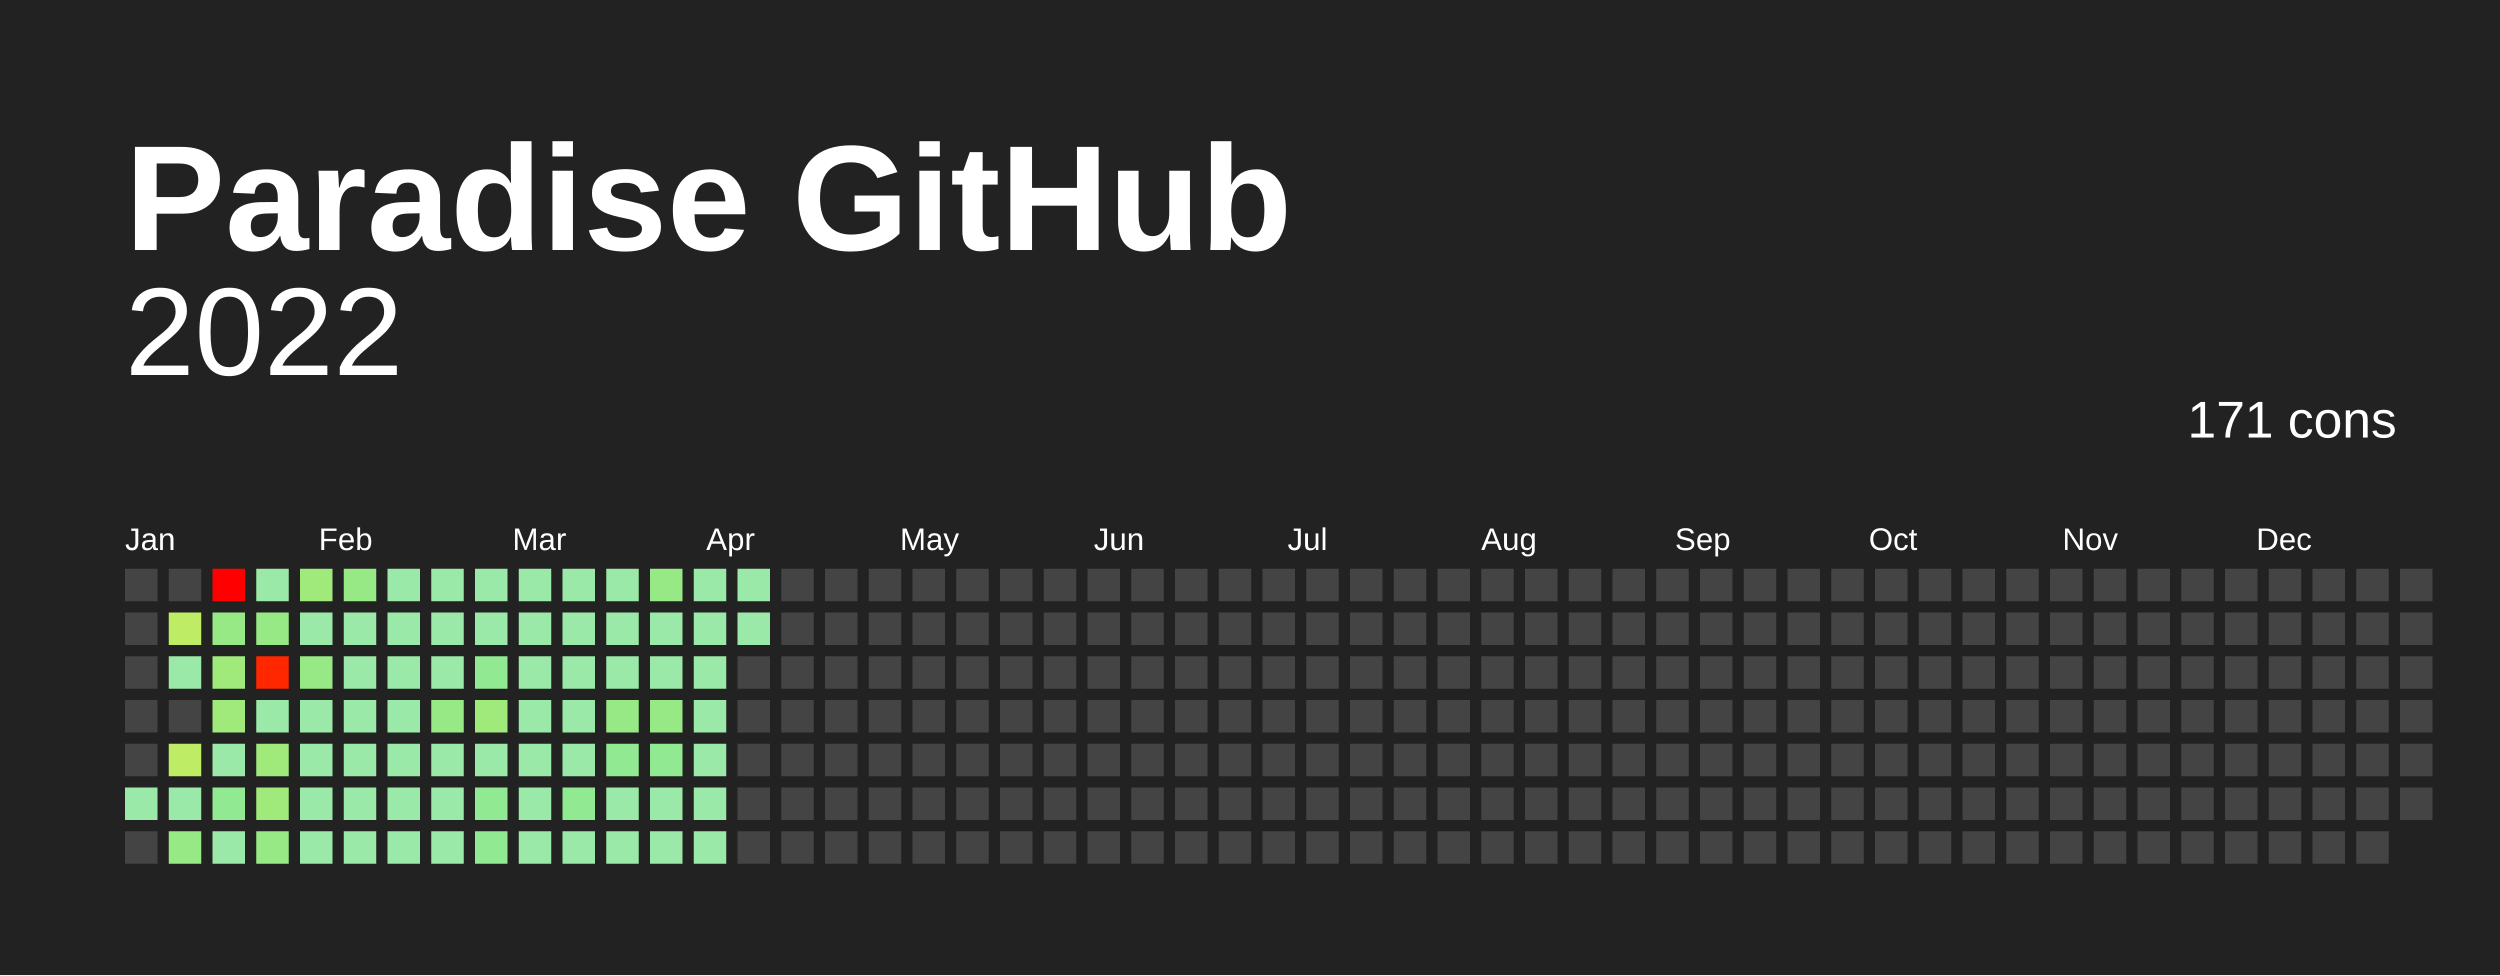
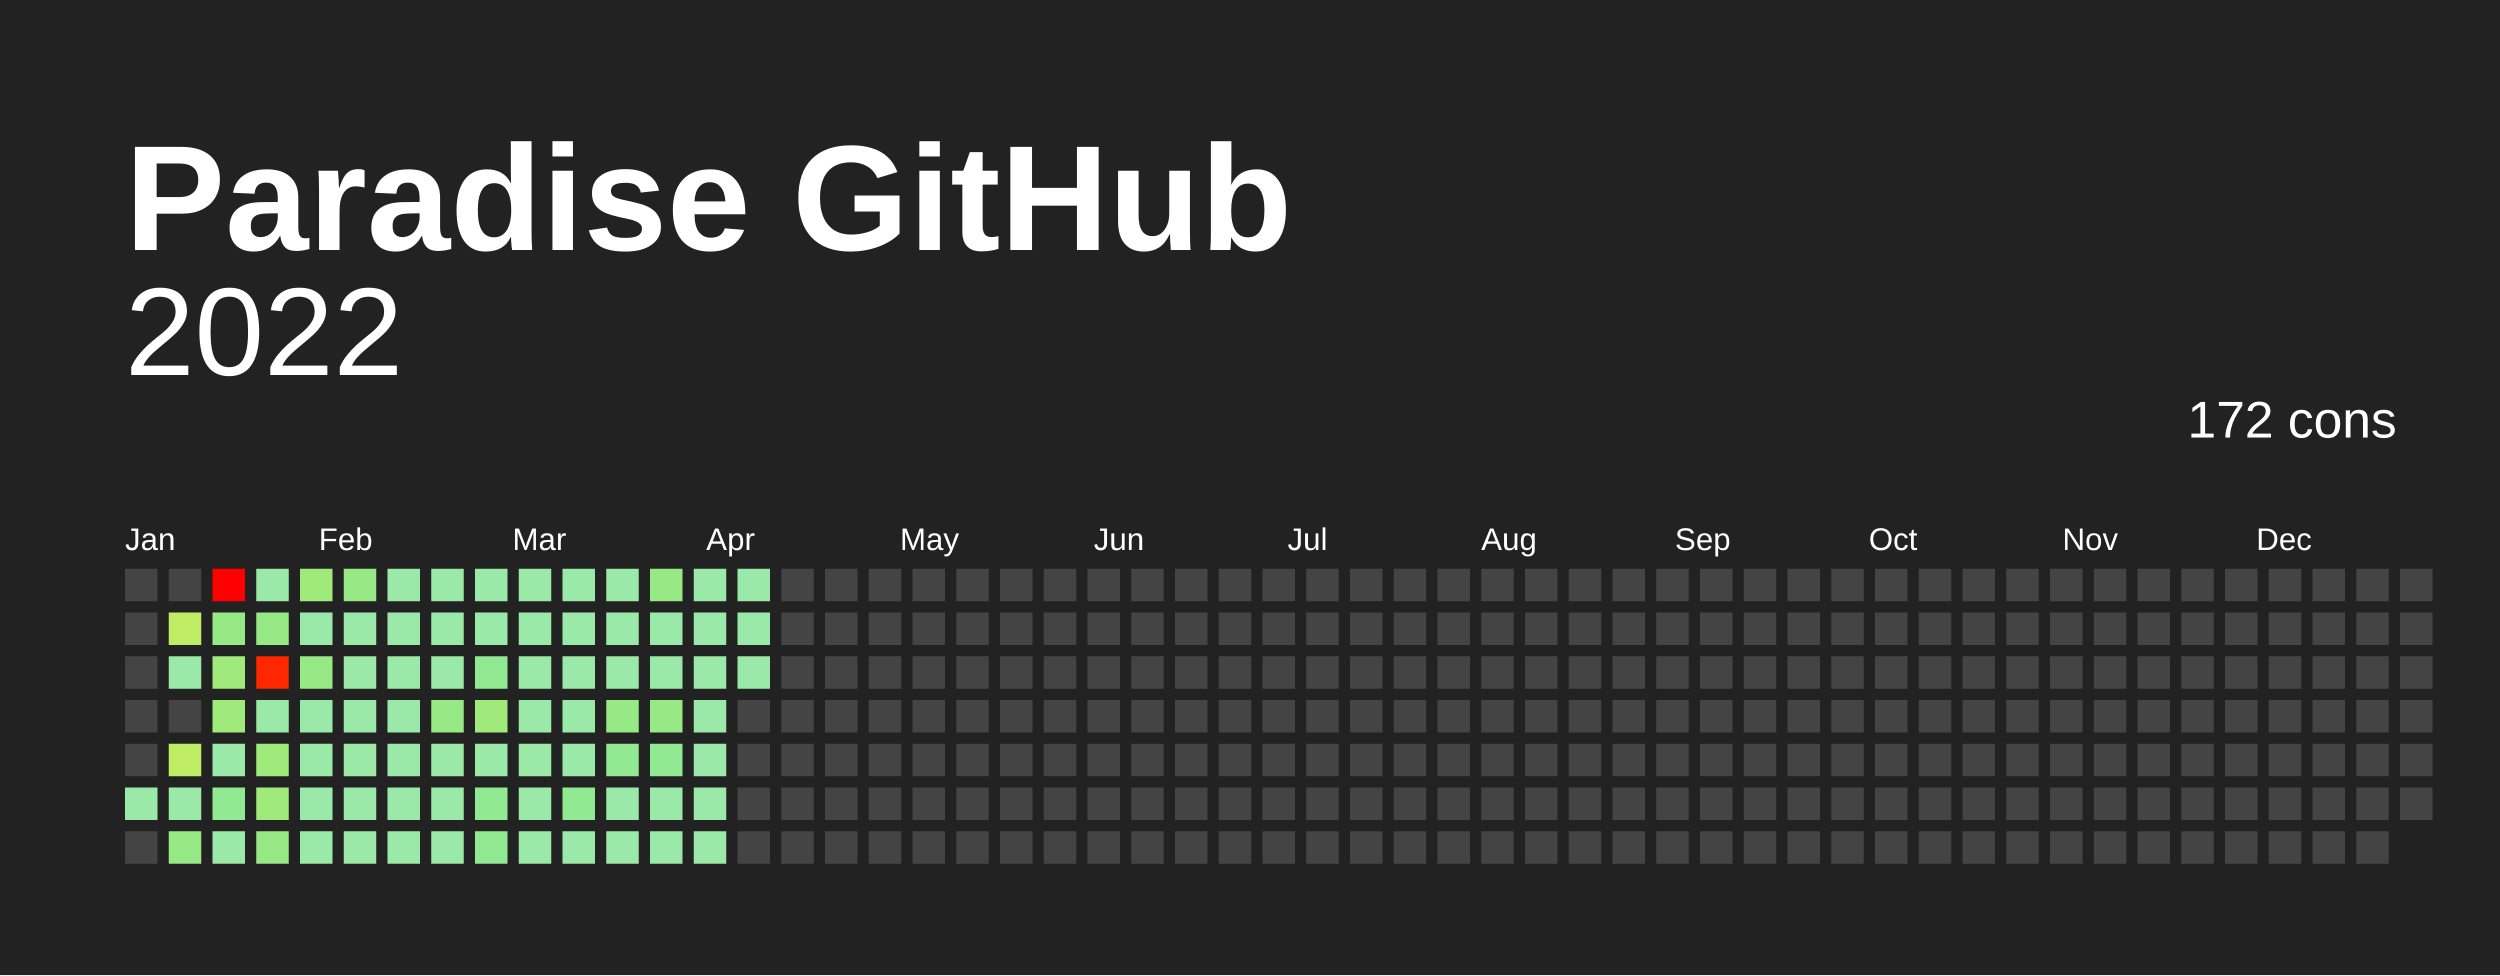
<svg xmlns="http://www.w3.org/2000/svg" baseProfile="full" height="78mm" version="1.1" viewBox="0,0,200,78" width="200mm">
  <defs />
  <rect fill="#222222" height="78" width="200" x="0" y="0" />
  <text fill="#FFFFFF" style="font-size:12px; font-family:Arial; font-weight:bold;" x="10" y="20">Paradise GitHub</text>
  <text alignment-baseline="hanging" fill="#FFFFFF" style="font-size:10.0px; font-family:Arial;" x="10" y="30">2022</text>
-   <text alignment-baseline="hanging" fill="#FFFFFF" style="font-size:4.125px; font-family:Arial;" x="175" y="35">171 cons</text>
+   <text alignment-baseline="hanging" fill="#FFFFFF" style="font-size:4.125px; font-family:Arial;" x="175" y="35">172 cons</text>
  <text fill="#FFFFFF" style="font-size:2.5px; font-family:Arial" x="10.0" y="44">Jan</text>
  <text fill="#FFFFFF" style="font-size:2.5px; font-family:Arial" x="25.5" y="44">Feb</text>
  <text fill="#FFFFFF" style="font-size:2.5px; font-family:Arial" x="41.0" y="44">Mar</text>
  <text fill="#FFFFFF" style="font-size:2.5px; font-family:Arial" x="56.5" y="44">Apr</text>
  <text fill="#FFFFFF" style="font-size:2.5px; font-family:Arial" x="72.0" y="44">May</text>
  <text fill="#FFFFFF" style="font-size:2.5px; font-family:Arial" x="87.5" y="44">Jun</text>
  <text fill="#FFFFFF" style="font-size:2.5px; font-family:Arial" x="103.0" y="44">Jul</text>
  <text fill="#FFFFFF" style="font-size:2.5px; font-family:Arial" x="118.5" y="44">Aug</text>
  <text fill="#FFFFFF" style="font-size:2.5px; font-family:Arial" x="134.0" y="44">Sep</text>
  <text fill="#FFFFFF" style="font-size:2.5px; font-family:Arial" x="149.5" y="44">Oct</text>
  <text fill="#FFFFFF" style="font-size:2.5px; font-family:Arial" x="165.0" y="44">Nov</text>
  <text fill="#FFFFFF" style="font-size:2.5px; font-family:Arial" x="180.5" y="44">Dec</text>
  <rect fill="#444444" height="2.6" width="2.6" x="10.0" y="45.5" />
  <rect fill="#444444" height="2.6" width="2.6" x="10.0" y="49.0" />
  <rect fill="#444444" height="2.6" width="2.6" x="10.0" y="52.5" />
  <rect fill="#444444" height="2.6" width="2.6" x="10.0" y="56.0" />
  <rect fill="#444444" height="2.6" width="2.6" x="10.0" y="59.5" />
  <rect fill="#9be9a8" height="2.6" width="2.6" x="10.0" y="63.0" />
  <rect fill="#444444" height="2.6" width="2.6" x="10.0" y="66.5" />
  <rect fill="#444444" height="2.6" width="2.6" x="13.5" y="45.5" />
  <rect fill="#bfec65" height="2.6" width="2.6" x="13.5" y="49.0" />
  <rect fill="#9be9a8" height="2.6" width="2.6" x="13.5" y="52.5" />
  <rect fill="#444444" height="2.6" width="2.6" x="13.5" y="56.0" />
  <rect fill="#bfec65" height="2.6" width="2.6" x="13.5" y="59.5" />
  <rect fill="#9be9a8" height="2.6" width="2.6" x="13.5" y="63.0" />
  <rect fill="#97e986" height="2.6" width="2.6" x="13.5" y="66.5" />
  <rect fill="red" height="2.6" width="2.6" x="17.0" y="45.5" />
  <rect fill="#97e986" height="2.6" width="2.6" x="17.0" y="49.0" />
  <rect fill="#a0ea7b" height="2.6" width="2.6" x="17.0" y="52.5" />
  <rect fill="#a0ea7b" height="2.6" width="2.6" x="17.0" y="56.0" />
  <rect fill="#9be9a8" height="2.6" width="2.6" x="17.0" y="59.5" />
  <rect fill="#91e991" height="2.6" width="2.6" x="17.0" y="63.0" />
  <rect fill="#9be9a8" height="2.6" width="2.6" x="17.0" y="66.5" />
  <rect fill="#9be9a8" height="2.6" width="2.6" x="20.5" y="45.5" />
  <rect fill="#97e986" height="2.6" width="2.6" x="20.5" y="49.0" />
  <rect fill="#ff2700" height="2.6" width="2.6" x="20.5" y="52.5" />
  <rect fill="#9be9a8" height="2.6" width="2.6" x="20.5" y="56.0" />
  <rect fill="#a0ea7b" height="2.6" width="2.6" x="20.5" y="59.5" />
  <rect fill="#a0ea7b" height="2.6" width="2.6" x="20.5" y="63.0" />
  <rect fill="#97e986" height="2.6" width="2.6" x="20.5" y="66.5" />
  <rect fill="#a0ea7b" height="2.6" width="2.6" x="24.0" y="45.5" />
  <rect fill="#9be9a8" height="2.6" width="2.6" x="24.0" y="49.0" />
  <rect fill="#97e986" height="2.6" width="2.6" x="24.0" y="52.5" />
  <rect fill="#9be9a8" height="2.6" width="2.6" x="24.0" y="56.0" />
  <rect fill="#9be9a8" height="2.6" width="2.6" x="24.0" y="59.5" />
  <rect fill="#9be9a8" height="2.6" width="2.6" x="24.0" y="63.0" />
  <rect fill="#9be9a8" height="2.6" width="2.6" x="24.0" y="66.5" />
  <rect fill="#97e986" height="2.6" width="2.6" x="27.5" y="45.5" />
  <rect fill="#9be9a8" height="2.6" width="2.6" x="27.5" y="49.0" />
  <rect fill="#9be9a8" height="2.6" width="2.6" x="27.5" y="52.5" />
  <rect fill="#9be9a8" height="2.6" width="2.6" x="27.5" y="56.0" />
  <rect fill="#9be9a8" height="2.6" width="2.6" x="27.5" y="59.5" />
  <rect fill="#9be9a8" height="2.6" width="2.6" x="27.5" y="63.0" />
  <rect fill="#9be9a8" height="2.6" width="2.6" x="27.5" y="66.5" />
  <rect fill="#9be9a8" height="2.6" width="2.6" x="31.0" y="45.5" />
  <rect fill="#9be9a8" height="2.6" width="2.6" x="31.0" y="49.0" />
  <rect fill="#9be9a8" height="2.6" width="2.6" x="31.0" y="52.5" />
  <rect fill="#9be9a8" height="2.6" width="2.6" x="31.0" y="56.0" />
  <rect fill="#9be9a8" height="2.6" width="2.6" x="31.0" y="59.5" />
  <rect fill="#9be9a8" height="2.6" width="2.6" x="31.0" y="63.0" />
  <rect fill="#9be9a8" height="2.6" width="2.6" x="31.0" y="66.5" />
  <rect fill="#9be9a8" height="2.6" width="2.6" x="34.5" y="45.5" />
  <rect fill="#9be9a8" height="2.6" width="2.6" x="34.5" y="49.0" />
  <rect fill="#9be9a8" height="2.6" width="2.6" x="34.5" y="52.5" />
  <rect fill="#97e986" height="2.6" width="2.6" x="34.5" y="56.0" />
  <rect fill="#9be9a8" height="2.6" width="2.6" x="34.5" y="59.5" />
  <rect fill="#9be9a8" height="2.6" width="2.6" x="34.5" y="63.0" />
  <rect fill="#9be9a8" height="2.6" width="2.6" x="34.5" y="66.5" />
  <rect fill="#9be9a8" height="2.6" width="2.6" x="38.0" y="45.5" />
  <rect fill="#9be9a8" height="2.6" width="2.6" x="38.0" y="49.0" />
  <rect fill="#91e991" height="2.6" width="2.6" x="38.0" y="52.5" />
  <rect fill="#a0ea7b" height="2.6" width="2.6" x="38.0" y="56.0" />
  <rect fill="#9be9a8" height="2.6" width="2.6" x="38.0" y="59.5" />
  <rect fill="#91e991" height="2.6" width="2.6" x="38.0" y="63.0" />
  <rect fill="#91e991" height="2.6" width="2.6" x="38.0" y="66.5" />
  <rect fill="#9be9a8" height="2.6" width="2.6" x="41.5" y="45.5" />
  <rect fill="#9be9a8" height="2.6" width="2.6" x="41.5" y="49.0" />
  <rect fill="#9be9a8" height="2.6" width="2.6" x="41.5" y="52.5" />
  <rect fill="#9be9a8" height="2.6" width="2.6" x="41.5" y="56.0" />
  <rect fill="#9be9a8" height="2.6" width="2.6" x="41.5" y="59.5" />
  <rect fill="#9be9a8" height="2.6" width="2.6" x="41.5" y="63.0" />
  <rect fill="#9be9a8" height="2.6" width="2.6" x="41.5" y="66.5" />
  <rect fill="#9be9a8" height="2.6" width="2.6" x="45.0" y="45.5" />
  <rect fill="#9be9a8" height="2.6" width="2.6" x="45.0" y="49.0" />
  <rect fill="#9be9a8" height="2.6" width="2.6" x="45.0" y="52.5" />
  <rect fill="#9be9a8" height="2.6" width="2.6" x="45.0" y="56.0" />
  <rect fill="#9be9a8" height="2.6" width="2.6" x="45.0" y="59.5" />
  <rect fill="#91e991" height="2.6" width="2.6" x="45.0" y="63.0" />
  <rect fill="#9be9a8" height="2.6" width="2.6" x="45.0" y="66.5" />
  <rect fill="#9be9a8" height="2.6" width="2.6" x="48.5" y="45.5" />
  <rect fill="#9be9a8" height="2.6" width="2.6" x="48.5" y="49.0" />
  <rect fill="#9be9a8" height="2.6" width="2.6" x="48.5" y="52.5" />
  <rect fill="#97e986" height="2.6" width="2.6" x="48.5" y="56.0" />
  <rect fill="#91e991" height="2.6" width="2.6" x="48.5" y="59.5" />
  <rect fill="#9be9a8" height="2.6" width="2.6" x="48.5" y="63.0" />
  <rect fill="#9be9a8" height="2.6" width="2.6" x="48.5" y="66.5" />
  <rect fill="#97e986" height="2.6" width="2.6" x="52.0" y="45.5" />
  <rect fill="#9be9a8" height="2.6" width="2.6" x="52.0" y="49.0" />
  <rect fill="#9be9a8" height="2.6" width="2.6" x="52.0" y="52.5" />
  <rect fill="#97e986" height="2.6" width="2.6" x="52.0" y="56.0" />
  <rect fill="#91e991" height="2.6" width="2.6" x="52.0" y="59.5" />
  <rect fill="#9be9a8" height="2.6" width="2.6" x="52.0" y="63.0" />
  <rect fill="#9be9a8" height="2.6" width="2.6" x="52.0" y="66.5" />
  <rect fill="#9be9a8" height="2.6" width="2.6" x="55.5" y="45.5" />
  <rect fill="#9be9a8" height="2.6" width="2.6" x="55.5" y="49.0" />
  <rect fill="#9be9a8" height="2.6" width="2.6" x="55.5" y="52.5" />
  <rect fill="#9be9a8" height="2.6" width="2.6" x="55.5" y="56.0" />
  <rect fill="#9be9a8" height="2.6" width="2.6" x="55.5" y="59.5" />
  <rect fill="#9be9a8" height="2.6" width="2.6" x="55.5" y="63.0" />
  <rect fill="#9be9a8" height="2.6" width="2.6" x="55.5" y="66.5" />
  <rect fill="#9be9a8" height="2.6" width="2.6" x="59.0" y="45.5" />
  <rect fill="#9be9a8" height="2.6" width="2.6" x="59.0" y="49.0" />
-   <rect fill="#444444" height="2.6" width="2.6" x="59.0" y="52.5" />
+   <rect fill="#9be9a8" height="2.6" width="2.6" x="59.0" y="52.5" />
  <rect fill="#444444" height="2.6" width="2.6" x="59.0" y="56.0" />
  <rect fill="#444444" height="2.6" width="2.6" x="59.0" y="59.5" />
  <rect fill="#444444" height="2.6" width="2.6" x="59.0" y="63.0" />
  <rect fill="#444444" height="2.6" width="2.6" x="59.0" y="66.5" />
  <rect fill="#444444" height="2.6" width="2.6" x="62.5" y="45.5" />
  <rect fill="#444444" height="2.6" width="2.6" x="62.5" y="49.0" />
  <rect fill="#444444" height="2.6" width="2.6" x="62.5" y="52.5" />
  <rect fill="#444444" height="2.6" width="2.6" x="62.5" y="56.0" />
  <rect fill="#444444" height="2.6" width="2.6" x="62.5" y="59.5" />
  <rect fill="#444444" height="2.6" width="2.6" x="62.5" y="63.0" />
  <rect fill="#444444" height="2.6" width="2.6" x="62.5" y="66.5" />
  <rect fill="#444444" height="2.6" width="2.6" x="66.0" y="45.5" />
  <rect fill="#444444" height="2.6" width="2.6" x="66.0" y="49.0" />
  <rect fill="#444444" height="2.6" width="2.6" x="66.0" y="52.5" />
  <rect fill="#444444" height="2.6" width="2.6" x="66.0" y="56.0" />
  <rect fill="#444444" height="2.6" width="2.6" x="66.0" y="59.5" />
  <rect fill="#444444" height="2.6" width="2.6" x="66.0" y="63.0" />
  <rect fill="#444444" height="2.6" width="2.6" x="66.0" y="66.5" />
  <rect fill="#444444" height="2.6" width="2.6" x="69.5" y="45.5" />
  <rect fill="#444444" height="2.6" width="2.6" x="69.5" y="49.0" />
  <rect fill="#444444" height="2.6" width="2.6" x="69.5" y="52.5" />
  <rect fill="#444444" height="2.6" width="2.6" x="69.5" y="56.0" />
  <rect fill="#444444" height="2.6" width="2.6" x="69.5" y="59.5" />
  <rect fill="#444444" height="2.6" width="2.6" x="69.5" y="63.0" />
  <rect fill="#444444" height="2.6" width="2.6" x="69.5" y="66.5" />
  <rect fill="#444444" height="2.6" width="2.6" x="73.0" y="45.5" />
  <rect fill="#444444" height="2.6" width="2.6" x="73.0" y="49.0" />
  <rect fill="#444444" height="2.6" width="2.6" x="73.0" y="52.5" />
  <rect fill="#444444" height="2.6" width="2.6" x="73.0" y="56.0" />
  <rect fill="#444444" height="2.6" width="2.6" x="73.0" y="59.5" />
  <rect fill="#444444" height="2.6" width="2.6" x="73.0" y="63.0" />
  <rect fill="#444444" height="2.6" width="2.6" x="73.0" y="66.5" />
  <rect fill="#444444" height="2.6" width="2.6" x="76.5" y="45.5" />
  <rect fill="#444444" height="2.6" width="2.6" x="76.5" y="49.0" />
  <rect fill="#444444" height="2.6" width="2.6" x="76.5" y="52.5" />
  <rect fill="#444444" height="2.6" width="2.6" x="76.5" y="56.0" />
  <rect fill="#444444" height="2.6" width="2.6" x="76.5" y="59.5" />
  <rect fill="#444444" height="2.6" width="2.6" x="76.5" y="63.0" />
  <rect fill="#444444" height="2.6" width="2.6" x="76.5" y="66.5" />
  <rect fill="#444444" height="2.6" width="2.6" x="80.0" y="45.5" />
  <rect fill="#444444" height="2.6" width="2.6" x="80.0" y="49.0" />
  <rect fill="#444444" height="2.6" width="2.6" x="80.0" y="52.5" />
  <rect fill="#444444" height="2.6" width="2.6" x="80.0" y="56.0" />
  <rect fill="#444444" height="2.6" width="2.6" x="80.0" y="59.5" />
  <rect fill="#444444" height="2.6" width="2.6" x="80.0" y="63.0" />
  <rect fill="#444444" height="2.6" width="2.6" x="80.0" y="66.5" />
  <rect fill="#444444" height="2.6" width="2.6" x="83.5" y="45.5" />
  <rect fill="#444444" height="2.6" width="2.6" x="83.5" y="49.0" />
  <rect fill="#444444" height="2.6" width="2.6" x="83.5" y="52.5" />
  <rect fill="#444444" height="2.6" width="2.6" x="83.5" y="56.0" />
  <rect fill="#444444" height="2.6" width="2.6" x="83.5" y="59.5" />
  <rect fill="#444444" height="2.6" width="2.6" x="83.5" y="63.0" />
  <rect fill="#444444" height="2.6" width="2.6" x="83.5" y="66.5" />
  <rect fill="#444444" height="2.6" width="2.6" x="87.0" y="45.5" />
  <rect fill="#444444" height="2.6" width="2.6" x="87.0" y="49.0" />
  <rect fill="#444444" height="2.6" width="2.6" x="87.0" y="52.5" />
  <rect fill="#444444" height="2.6" width="2.6" x="87.0" y="56.0" />
  <rect fill="#444444" height="2.6" width="2.6" x="87.0" y="59.5" />
  <rect fill="#444444" height="2.6" width="2.6" x="87.0" y="63.0" />
  <rect fill="#444444" height="2.6" width="2.6" x="87.0" y="66.5" />
  <rect fill="#444444" height="2.6" width="2.6" x="90.5" y="45.5" />
  <rect fill="#444444" height="2.6" width="2.6" x="90.5" y="49.0" />
  <rect fill="#444444" height="2.6" width="2.6" x="90.5" y="52.5" />
  <rect fill="#444444" height="2.6" width="2.6" x="90.5" y="56.0" />
  <rect fill="#444444" height="2.6" width="2.6" x="90.5" y="59.5" />
  <rect fill="#444444" height="2.6" width="2.6" x="90.5" y="63.0" />
  <rect fill="#444444" height="2.6" width="2.6" x="90.5" y="66.5" />
  <rect fill="#444444" height="2.6" width="2.6" x="94.0" y="45.5" />
  <rect fill="#444444" height="2.6" width="2.6" x="94.0" y="49.0" />
  <rect fill="#444444" height="2.6" width="2.6" x="94.0" y="52.5" />
  <rect fill="#444444" height="2.6" width="2.6" x="94.0" y="56.0" />
  <rect fill="#444444" height="2.6" width="2.6" x="94.0" y="59.5" />
  <rect fill="#444444" height="2.6" width="2.6" x="94.0" y="63.0" />
  <rect fill="#444444" height="2.6" width="2.6" x="94.0" y="66.5" />
  <rect fill="#444444" height="2.6" width="2.6" x="97.5" y="45.5" />
  <rect fill="#444444" height="2.6" width="2.6" x="97.5" y="49.0" />
  <rect fill="#444444" height="2.6" width="2.6" x="97.5" y="52.5" />
  <rect fill="#444444" height="2.6" width="2.6" x="97.5" y="56.0" />
  <rect fill="#444444" height="2.6" width="2.6" x="97.5" y="59.5" />
  <rect fill="#444444" height="2.6" width="2.6" x="97.5" y="63.0" />
  <rect fill="#444444" height="2.6" width="2.6" x="97.5" y="66.5" />
  <rect fill="#444444" height="2.6" width="2.6" x="101.0" y="45.5" />
  <rect fill="#444444" height="2.6" width="2.6" x="101.0" y="49.0" />
  <rect fill="#444444" height="2.6" width="2.6" x="101.0" y="52.5" />
  <rect fill="#444444" height="2.6" width="2.6" x="101.0" y="56.0" />
  <rect fill="#444444" height="2.6" width="2.6" x="101.0" y="59.5" />
  <rect fill="#444444" height="2.6" width="2.6" x="101.0" y="63.0" />
  <rect fill="#444444" height="2.6" width="2.6" x="101.0" y="66.5" />
  <rect fill="#444444" height="2.6" width="2.6" x="104.5" y="45.5" />
  <rect fill="#444444" height="2.6" width="2.6" x="104.5" y="49.0" />
  <rect fill="#444444" height="2.6" width="2.6" x="104.5" y="52.5" />
  <rect fill="#444444" height="2.6" width="2.6" x="104.5" y="56.0" />
  <rect fill="#444444" height="2.6" width="2.6" x="104.5" y="59.5" />
  <rect fill="#444444" height="2.6" width="2.6" x="104.5" y="63.0" />
  <rect fill="#444444" height="2.6" width="2.6" x="104.5" y="66.5" />
  <rect fill="#444444" height="2.6" width="2.6" x="108.0" y="45.5" />
  <rect fill="#444444" height="2.6" width="2.6" x="108.0" y="49.0" />
  <rect fill="#444444" height="2.6" width="2.6" x="108.0" y="52.5" />
  <rect fill="#444444" height="2.6" width="2.6" x="108.0" y="56.0" />
  <rect fill="#444444" height="2.6" width="2.6" x="108.0" y="59.5" />
  <rect fill="#444444" height="2.6" width="2.6" x="108.0" y="63.0" />
  <rect fill="#444444" height="2.6" width="2.6" x="108.0" y="66.5" />
  <rect fill="#444444" height="2.6" width="2.6" x="111.5" y="45.5" />
  <rect fill="#444444" height="2.6" width="2.6" x="111.5" y="49.0" />
  <rect fill="#444444" height="2.6" width="2.6" x="111.5" y="52.5" />
  <rect fill="#444444" height="2.6" width="2.6" x="111.5" y="56.0" />
  <rect fill="#444444" height="2.6" width="2.6" x="111.5" y="59.5" />
  <rect fill="#444444" height="2.6" width="2.6" x="111.5" y="63.0" />
  <rect fill="#444444" height="2.6" width="2.6" x="111.5" y="66.5" />
  <rect fill="#444444" height="2.6" width="2.6" x="115.0" y="45.5" />
  <rect fill="#444444" height="2.6" width="2.6" x="115.0" y="49.0" />
  <rect fill="#444444" height="2.6" width="2.6" x="115.0" y="52.5" />
  <rect fill="#444444" height="2.6" width="2.6" x="115.0" y="56.0" />
  <rect fill="#444444" height="2.6" width="2.6" x="115.0" y="59.5" />
  <rect fill="#444444" height="2.6" width="2.6" x="115.0" y="63.0" />
  <rect fill="#444444" height="2.6" width="2.6" x="115.0" y="66.5" />
  <rect fill="#444444" height="2.6" width="2.6" x="118.5" y="45.5" />
  <rect fill="#444444" height="2.6" width="2.6" x="118.5" y="49.0" />
  <rect fill="#444444" height="2.6" width="2.6" x="118.5" y="52.5" />
  <rect fill="#444444" height="2.6" width="2.6" x="118.5" y="56.0" />
  <rect fill="#444444" height="2.6" width="2.6" x="118.5" y="59.5" />
  <rect fill="#444444" height="2.6" width="2.6" x="118.5" y="63.0" />
  <rect fill="#444444" height="2.6" width="2.6" x="118.5" y="66.5" />
  <rect fill="#444444" height="2.6" width="2.6" x="122.0" y="45.5" />
  <rect fill="#444444" height="2.6" width="2.6" x="122.0" y="49.0" />
  <rect fill="#444444" height="2.6" width="2.6" x="122.0" y="52.5" />
  <rect fill="#444444" height="2.6" width="2.6" x="122.0" y="56.0" />
  <rect fill="#444444" height="2.6" width="2.6" x="122.0" y="59.5" />
  <rect fill="#444444" height="2.6" width="2.6" x="122.0" y="63.0" />
  <rect fill="#444444" height="2.6" width="2.6" x="122.0" y="66.5" />
  <rect fill="#444444" height="2.6" width="2.6" x="125.5" y="45.5" />
  <rect fill="#444444" height="2.6" width="2.6" x="125.5" y="49.0" />
  <rect fill="#444444" height="2.6" width="2.6" x="125.5" y="52.5" />
  <rect fill="#444444" height="2.6" width="2.6" x="125.5" y="56.0" />
  <rect fill="#444444" height="2.6" width="2.6" x="125.5" y="59.5" />
  <rect fill="#444444" height="2.6" width="2.6" x="125.5" y="63.0" />
  <rect fill="#444444" height="2.6" width="2.6" x="125.5" y="66.5" />
  <rect fill="#444444" height="2.6" width="2.6" x="129.0" y="45.5" />
  <rect fill="#444444" height="2.6" width="2.6" x="129.0" y="49.0" />
  <rect fill="#444444" height="2.6" width="2.6" x="129.0" y="52.5" />
  <rect fill="#444444" height="2.6" width="2.6" x="129.0" y="56.0" />
  <rect fill="#444444" height="2.6" width="2.6" x="129.0" y="59.5" />
  <rect fill="#444444" height="2.6" width="2.6" x="129.0" y="63.0" />
  <rect fill="#444444" height="2.6" width="2.6" x="129.0" y="66.5" />
  <rect fill="#444444" height="2.6" width="2.6" x="132.5" y="45.5" />
  <rect fill="#444444" height="2.6" width="2.6" x="132.5" y="49.0" />
  <rect fill="#444444" height="2.6" width="2.6" x="132.5" y="52.5" />
  <rect fill="#444444" height="2.6" width="2.6" x="132.5" y="56.0" />
  <rect fill="#444444" height="2.6" width="2.6" x="132.5" y="59.5" />
  <rect fill="#444444" height="2.6" width="2.6" x="132.5" y="63.0" />
  <rect fill="#444444" height="2.6" width="2.6" x="132.5" y="66.5" />
  <rect fill="#444444" height="2.6" width="2.6" x="136.0" y="45.5" />
  <rect fill="#444444" height="2.6" width="2.6" x="136.0" y="49.0" />
  <rect fill="#444444" height="2.6" width="2.6" x="136.0" y="52.5" />
  <rect fill="#444444" height="2.6" width="2.6" x="136.0" y="56.0" />
  <rect fill="#444444" height="2.6" width="2.6" x="136.0" y="59.5" />
  <rect fill="#444444" height="2.6" width="2.6" x="136.0" y="63.0" />
  <rect fill="#444444" height="2.6" width="2.6" x="136.0" y="66.5" />
  <rect fill="#444444" height="2.6" width="2.6" x="139.5" y="45.5" />
  <rect fill="#444444" height="2.6" width="2.6" x="139.5" y="49.0" />
  <rect fill="#444444" height="2.6" width="2.6" x="139.5" y="52.5" />
  <rect fill="#444444" height="2.6" width="2.6" x="139.5" y="56.0" />
  <rect fill="#444444" height="2.6" width="2.6" x="139.5" y="59.5" />
  <rect fill="#444444" height="2.6" width="2.6" x="139.5" y="63.0" />
  <rect fill="#444444" height="2.6" width="2.6" x="139.5" y="66.5" />
  <rect fill="#444444" height="2.6" width="2.6" x="143.0" y="45.5" />
  <rect fill="#444444" height="2.6" width="2.6" x="143.0" y="49.0" />
  <rect fill="#444444" height="2.6" width="2.6" x="143.0" y="52.5" />
  <rect fill="#444444" height="2.6" width="2.6" x="143.0" y="56.0" />
  <rect fill="#444444" height="2.6" width="2.6" x="143.0" y="59.5" />
  <rect fill="#444444" height="2.6" width="2.6" x="143.0" y="63.0" />
  <rect fill="#444444" height="2.6" width="2.6" x="143.0" y="66.5" />
  <rect fill="#444444" height="2.6" width="2.6" x="146.5" y="45.5" />
  <rect fill="#444444" height="2.6" width="2.6" x="146.5" y="49.0" />
  <rect fill="#444444" height="2.6" width="2.6" x="146.5" y="52.5" />
  <rect fill="#444444" height="2.6" width="2.6" x="146.5" y="56.0" />
  <rect fill="#444444" height="2.6" width="2.6" x="146.5" y="59.5" />
  <rect fill="#444444" height="2.6" width="2.6" x="146.5" y="63.0" />
  <rect fill="#444444" height="2.6" width="2.6" x="146.5" y="66.5" />
  <rect fill="#444444" height="2.6" width="2.6" x="150.0" y="45.5" />
  <rect fill="#444444" height="2.6" width="2.6" x="150.0" y="49.0" />
  <rect fill="#444444" height="2.6" width="2.6" x="150.0" y="52.5" />
  <rect fill="#444444" height="2.6" width="2.6" x="150.0" y="56.0" />
  <rect fill="#444444" height="2.6" width="2.6" x="150.0" y="59.5" />
  <rect fill="#444444" height="2.6" width="2.6" x="150.0" y="63.0" />
  <rect fill="#444444" height="2.6" width="2.6" x="150.0" y="66.5" />
  <rect fill="#444444" height="2.6" width="2.6" x="153.5" y="45.5" />
  <rect fill="#444444" height="2.6" width="2.6" x="153.5" y="49.0" />
  <rect fill="#444444" height="2.6" width="2.6" x="153.5" y="52.5" />
  <rect fill="#444444" height="2.6" width="2.6" x="153.5" y="56.0" />
  <rect fill="#444444" height="2.6" width="2.6" x="153.5" y="59.5" />
  <rect fill="#444444" height="2.6" width="2.6" x="153.5" y="63.0" />
  <rect fill="#444444" height="2.6" width="2.6" x="153.5" y="66.5" />
  <rect fill="#444444" height="2.6" width="2.6" x="157.0" y="45.5" />
  <rect fill="#444444" height="2.6" width="2.6" x="157.0" y="49.0" />
  <rect fill="#444444" height="2.6" width="2.6" x="157.0" y="52.5" />
  <rect fill="#444444" height="2.6" width="2.6" x="157.0" y="56.0" />
  <rect fill="#444444" height="2.6" width="2.6" x="157.0" y="59.5" />
  <rect fill="#444444" height="2.6" width="2.6" x="157.0" y="63.0" />
  <rect fill="#444444" height="2.6" width="2.6" x="157.0" y="66.5" />
  <rect fill="#444444" height="2.6" width="2.6" x="160.5" y="45.5" />
  <rect fill="#444444" height="2.6" width="2.6" x="160.5" y="49.0" />
  <rect fill="#444444" height="2.6" width="2.6" x="160.5" y="52.5" />
  <rect fill="#444444" height="2.6" width="2.6" x="160.5" y="56.0" />
  <rect fill="#444444" height="2.6" width="2.6" x="160.5" y="59.5" />
  <rect fill="#444444" height="2.6" width="2.6" x="160.5" y="63.0" />
  <rect fill="#444444" height="2.6" width="2.6" x="160.5" y="66.5" />
  <rect fill="#444444" height="2.6" width="2.6" x="164.0" y="45.5" />
  <rect fill="#444444" height="2.6" width="2.6" x="164.0" y="49.0" />
  <rect fill="#444444" height="2.6" width="2.6" x="164.0" y="52.5" />
  <rect fill="#444444" height="2.6" width="2.6" x="164.0" y="56.0" />
  <rect fill="#444444" height="2.6" width="2.6" x="164.0" y="59.5" />
  <rect fill="#444444" height="2.6" width="2.6" x="164.0" y="63.0" />
  <rect fill="#444444" height="2.6" width="2.6" x="164.0" y="66.5" />
  <rect fill="#444444" height="2.6" width="2.6" x="167.5" y="45.5" />
  <rect fill="#444444" height="2.6" width="2.6" x="167.5" y="49.0" />
  <rect fill="#444444" height="2.6" width="2.6" x="167.5" y="52.5" />
  <rect fill="#444444" height="2.6" width="2.6" x="167.5" y="56.0" />
  <rect fill="#444444" height="2.6" width="2.6" x="167.5" y="59.5" />
  <rect fill="#444444" height="2.6" width="2.6" x="167.5" y="63.0" />
  <rect fill="#444444" height="2.6" width="2.6" x="167.5" y="66.5" />
  <rect fill="#444444" height="2.6" width="2.6" x="171.0" y="45.5" />
  <rect fill="#444444" height="2.6" width="2.6" x="171.0" y="49.0" />
  <rect fill="#444444" height="2.6" width="2.6" x="171.0" y="52.5" />
  <rect fill="#444444" height="2.6" width="2.6" x="171.0" y="56.0" />
  <rect fill="#444444" height="2.6" width="2.6" x="171.0" y="59.5" />
  <rect fill="#444444" height="2.6" width="2.6" x="171.0" y="63.0" />
  <rect fill="#444444" height="2.6" width="2.6" x="171.0" y="66.5" />
  <rect fill="#444444" height="2.6" width="2.6" x="174.5" y="45.5" />
  <rect fill="#444444" height="2.6" width="2.6" x="174.5" y="49.0" />
  <rect fill="#444444" height="2.6" width="2.6" x="174.5" y="52.5" />
  <rect fill="#444444" height="2.6" width="2.6" x="174.5" y="56.0" />
  <rect fill="#444444" height="2.6" width="2.6" x="174.5" y="59.5" />
  <rect fill="#444444" height="2.6" width="2.6" x="174.5" y="63.0" />
  <rect fill="#444444" height="2.6" width="2.6" x="174.5" y="66.5" />
  <rect fill="#444444" height="2.6" width="2.6" x="178.0" y="45.5" />
  <rect fill="#444444" height="2.6" width="2.6" x="178.0" y="49.0" />
  <rect fill="#444444" height="2.6" width="2.6" x="178.0" y="52.5" />
  <rect fill="#444444" height="2.6" width="2.6" x="178.0" y="56.0" />
  <rect fill="#444444" height="2.6" width="2.6" x="178.0" y="59.5" />
  <rect fill="#444444" height="2.6" width="2.6" x="178.0" y="63.0" />
  <rect fill="#444444" height="2.6" width="2.6" x="178.0" y="66.5" />
  <rect fill="#444444" height="2.6" width="2.6" x="181.5" y="45.5" />
  <rect fill="#444444" height="2.6" width="2.6" x="181.5" y="49.0" />
  <rect fill="#444444" height="2.6" width="2.6" x="181.5" y="52.5" />
  <rect fill="#444444" height="2.6" width="2.6" x="181.5" y="56.0" />
  <rect fill="#444444" height="2.6" width="2.6" x="181.5" y="59.5" />
  <rect fill="#444444" height="2.6" width="2.6" x="181.5" y="63.0" />
  <rect fill="#444444" height="2.6" width="2.6" x="181.5" y="66.5" />
  <rect fill="#444444" height="2.6" width="2.6" x="185.0" y="45.5" />
  <rect fill="#444444" height="2.6" width="2.6" x="185.0" y="49.0" />
  <rect fill="#444444" height="2.6" width="2.6" x="185.0" y="52.5" />
  <rect fill="#444444" height="2.6" width="2.6" x="185.0" y="56.0" />
  <rect fill="#444444" height="2.6" width="2.6" x="185.0" y="59.5" />
  <rect fill="#444444" height="2.6" width="2.6" x="185.0" y="63.0" />
  <rect fill="#444444" height="2.6" width="2.6" x="185.0" y="66.5" />
  <rect fill="#444444" height="2.6" width="2.6" x="188.5" y="45.5" />
  <rect fill="#444444" height="2.6" width="2.6" x="188.5" y="49.0" />
  <rect fill="#444444" height="2.6" width="2.6" x="188.5" y="52.5" />
  <rect fill="#444444" height="2.6" width="2.6" x="188.5" y="56.0" />
  <rect fill="#444444" height="2.6" width="2.6" x="188.5" y="59.5" />
  <rect fill="#444444" height="2.6" width="2.6" x="188.5" y="63.0" />
  <rect fill="#444444" height="2.6" width="2.6" x="188.5" y="66.5" />
  <rect fill="#444444" height="2.6" width="2.6" x="192.0" y="45.5" />
  <rect fill="#444444" height="2.6" width="2.6" x="192.0" y="49.0" />
  <rect fill="#444444" height="2.6" width="2.6" x="192.0" y="52.5" />
  <rect fill="#444444" height="2.6" width="2.6" x="192.0" y="56.0" />
  <rect fill="#444444" height="2.6" width="2.6" x="192.0" y="59.5" />
  <rect fill="#444444" height="2.6" width="2.6" x="192.0" y="63.0" />
</svg>
